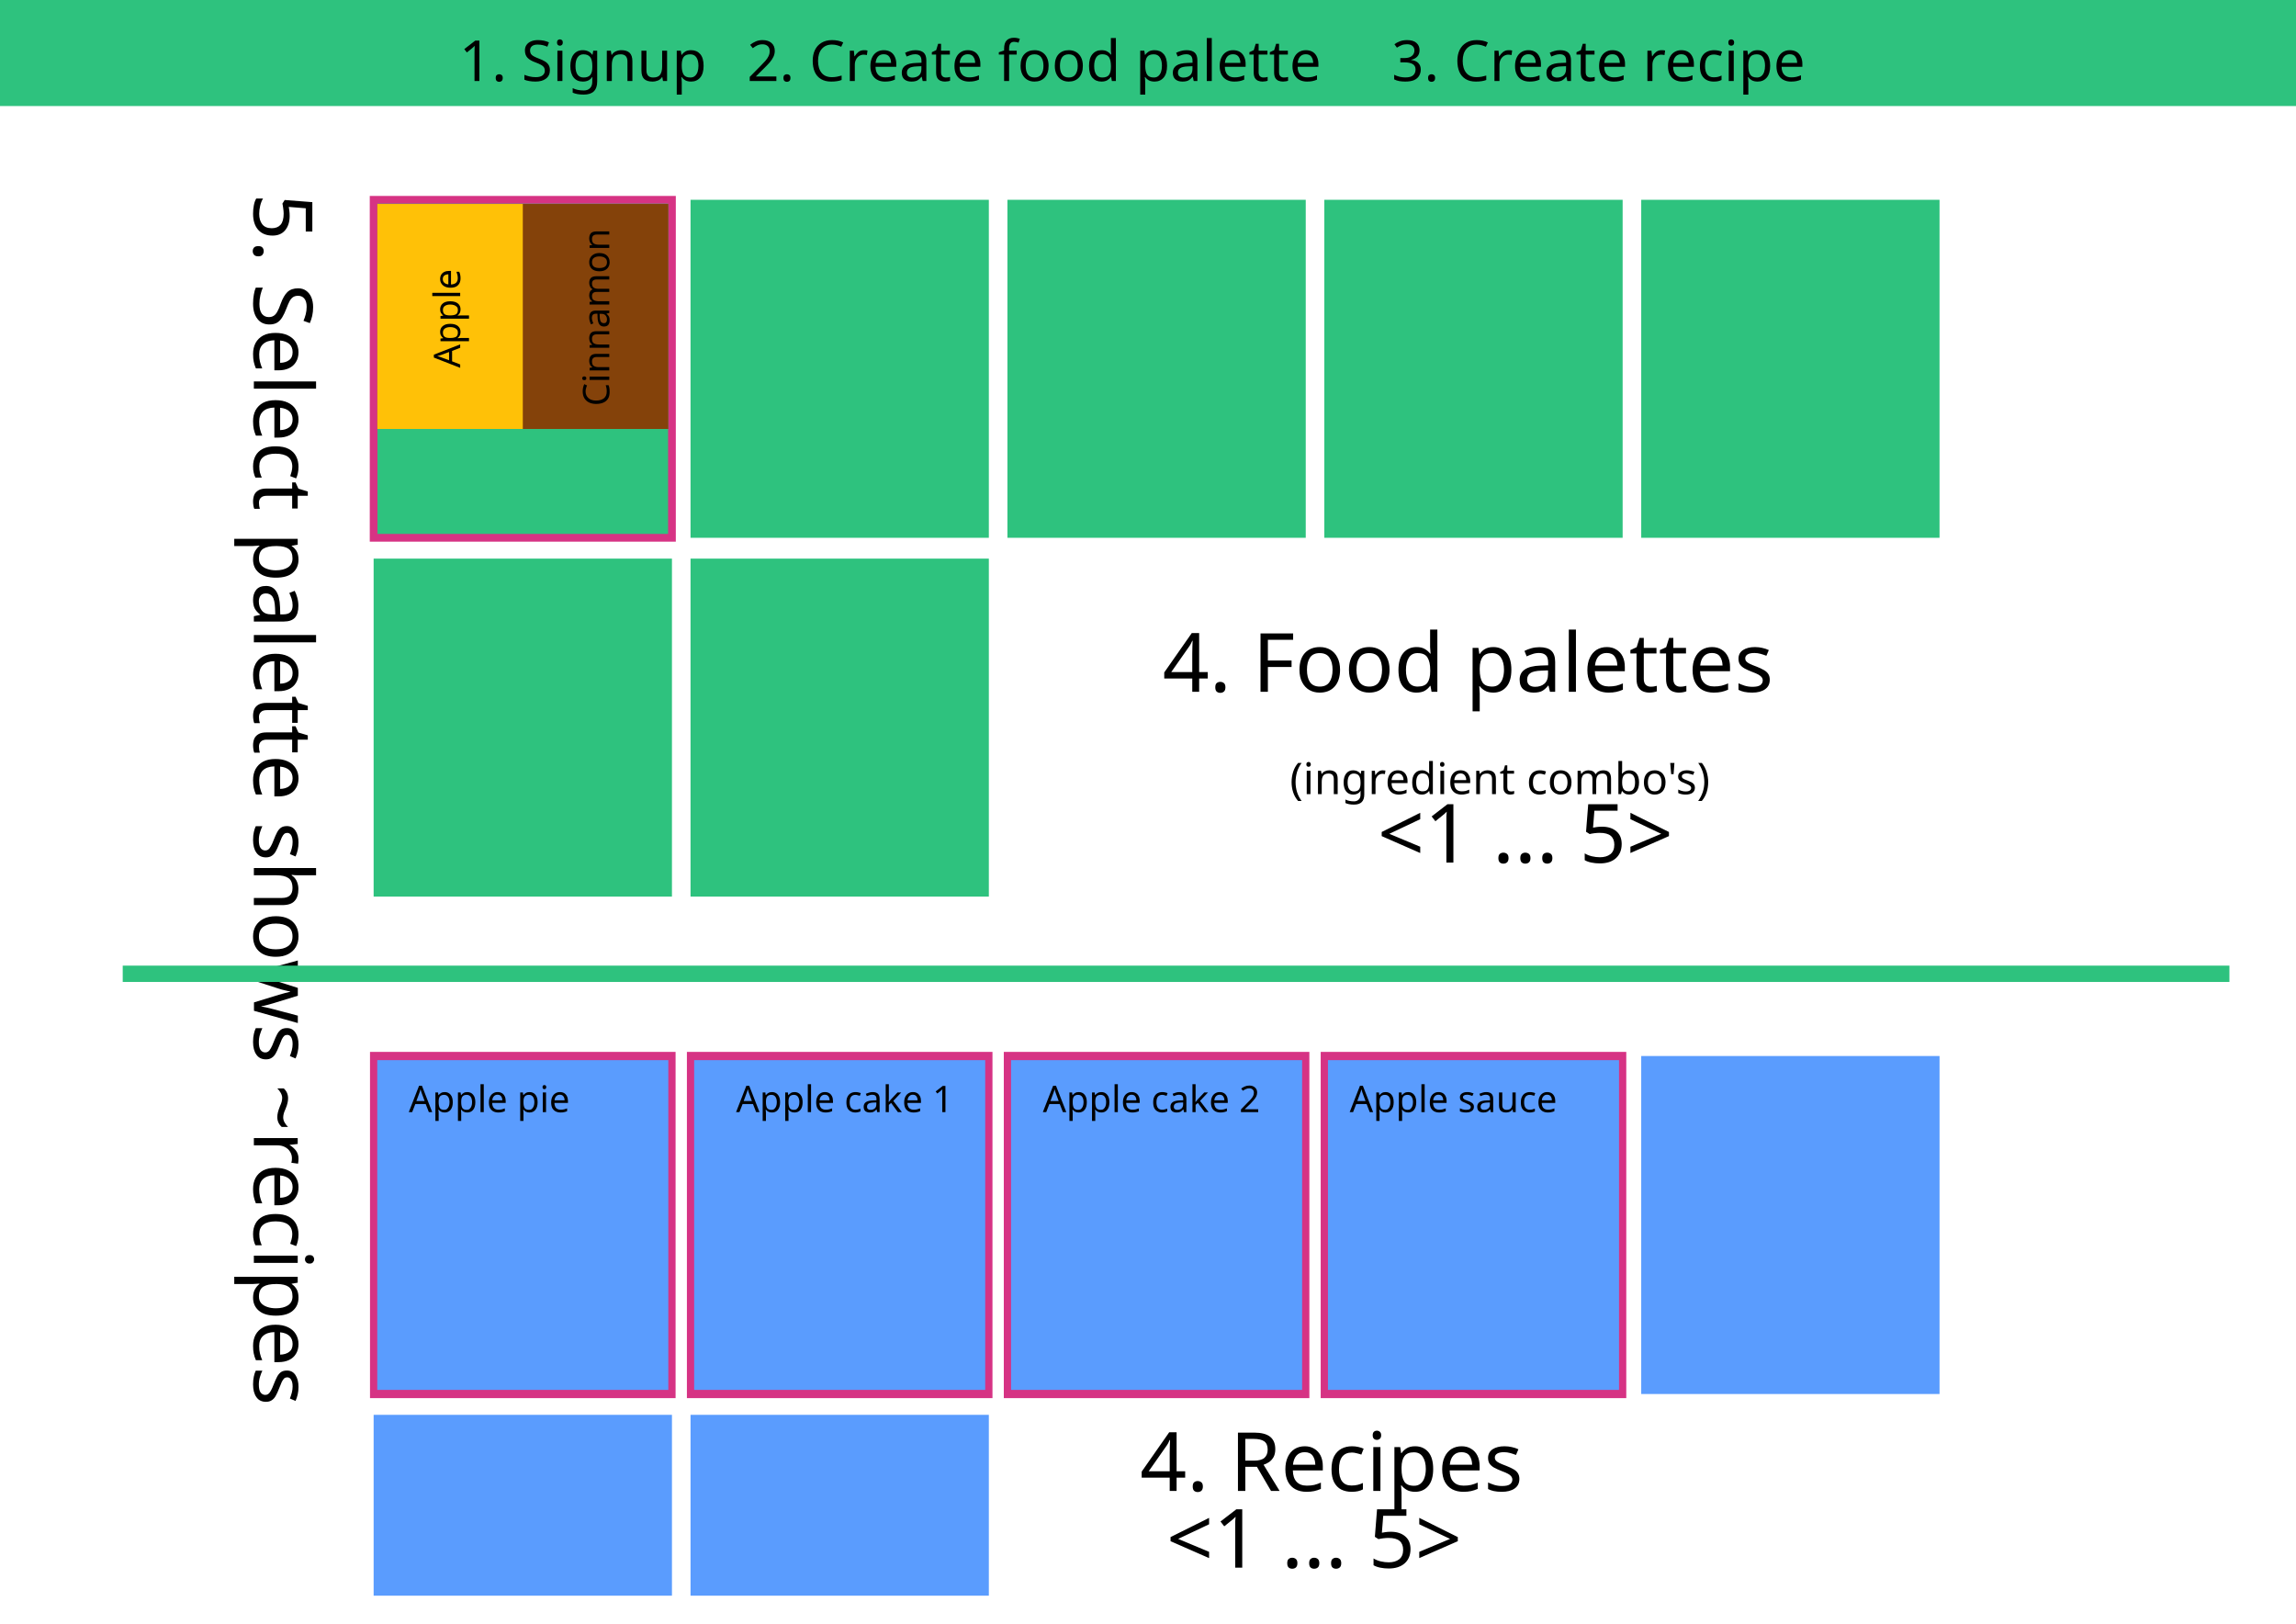
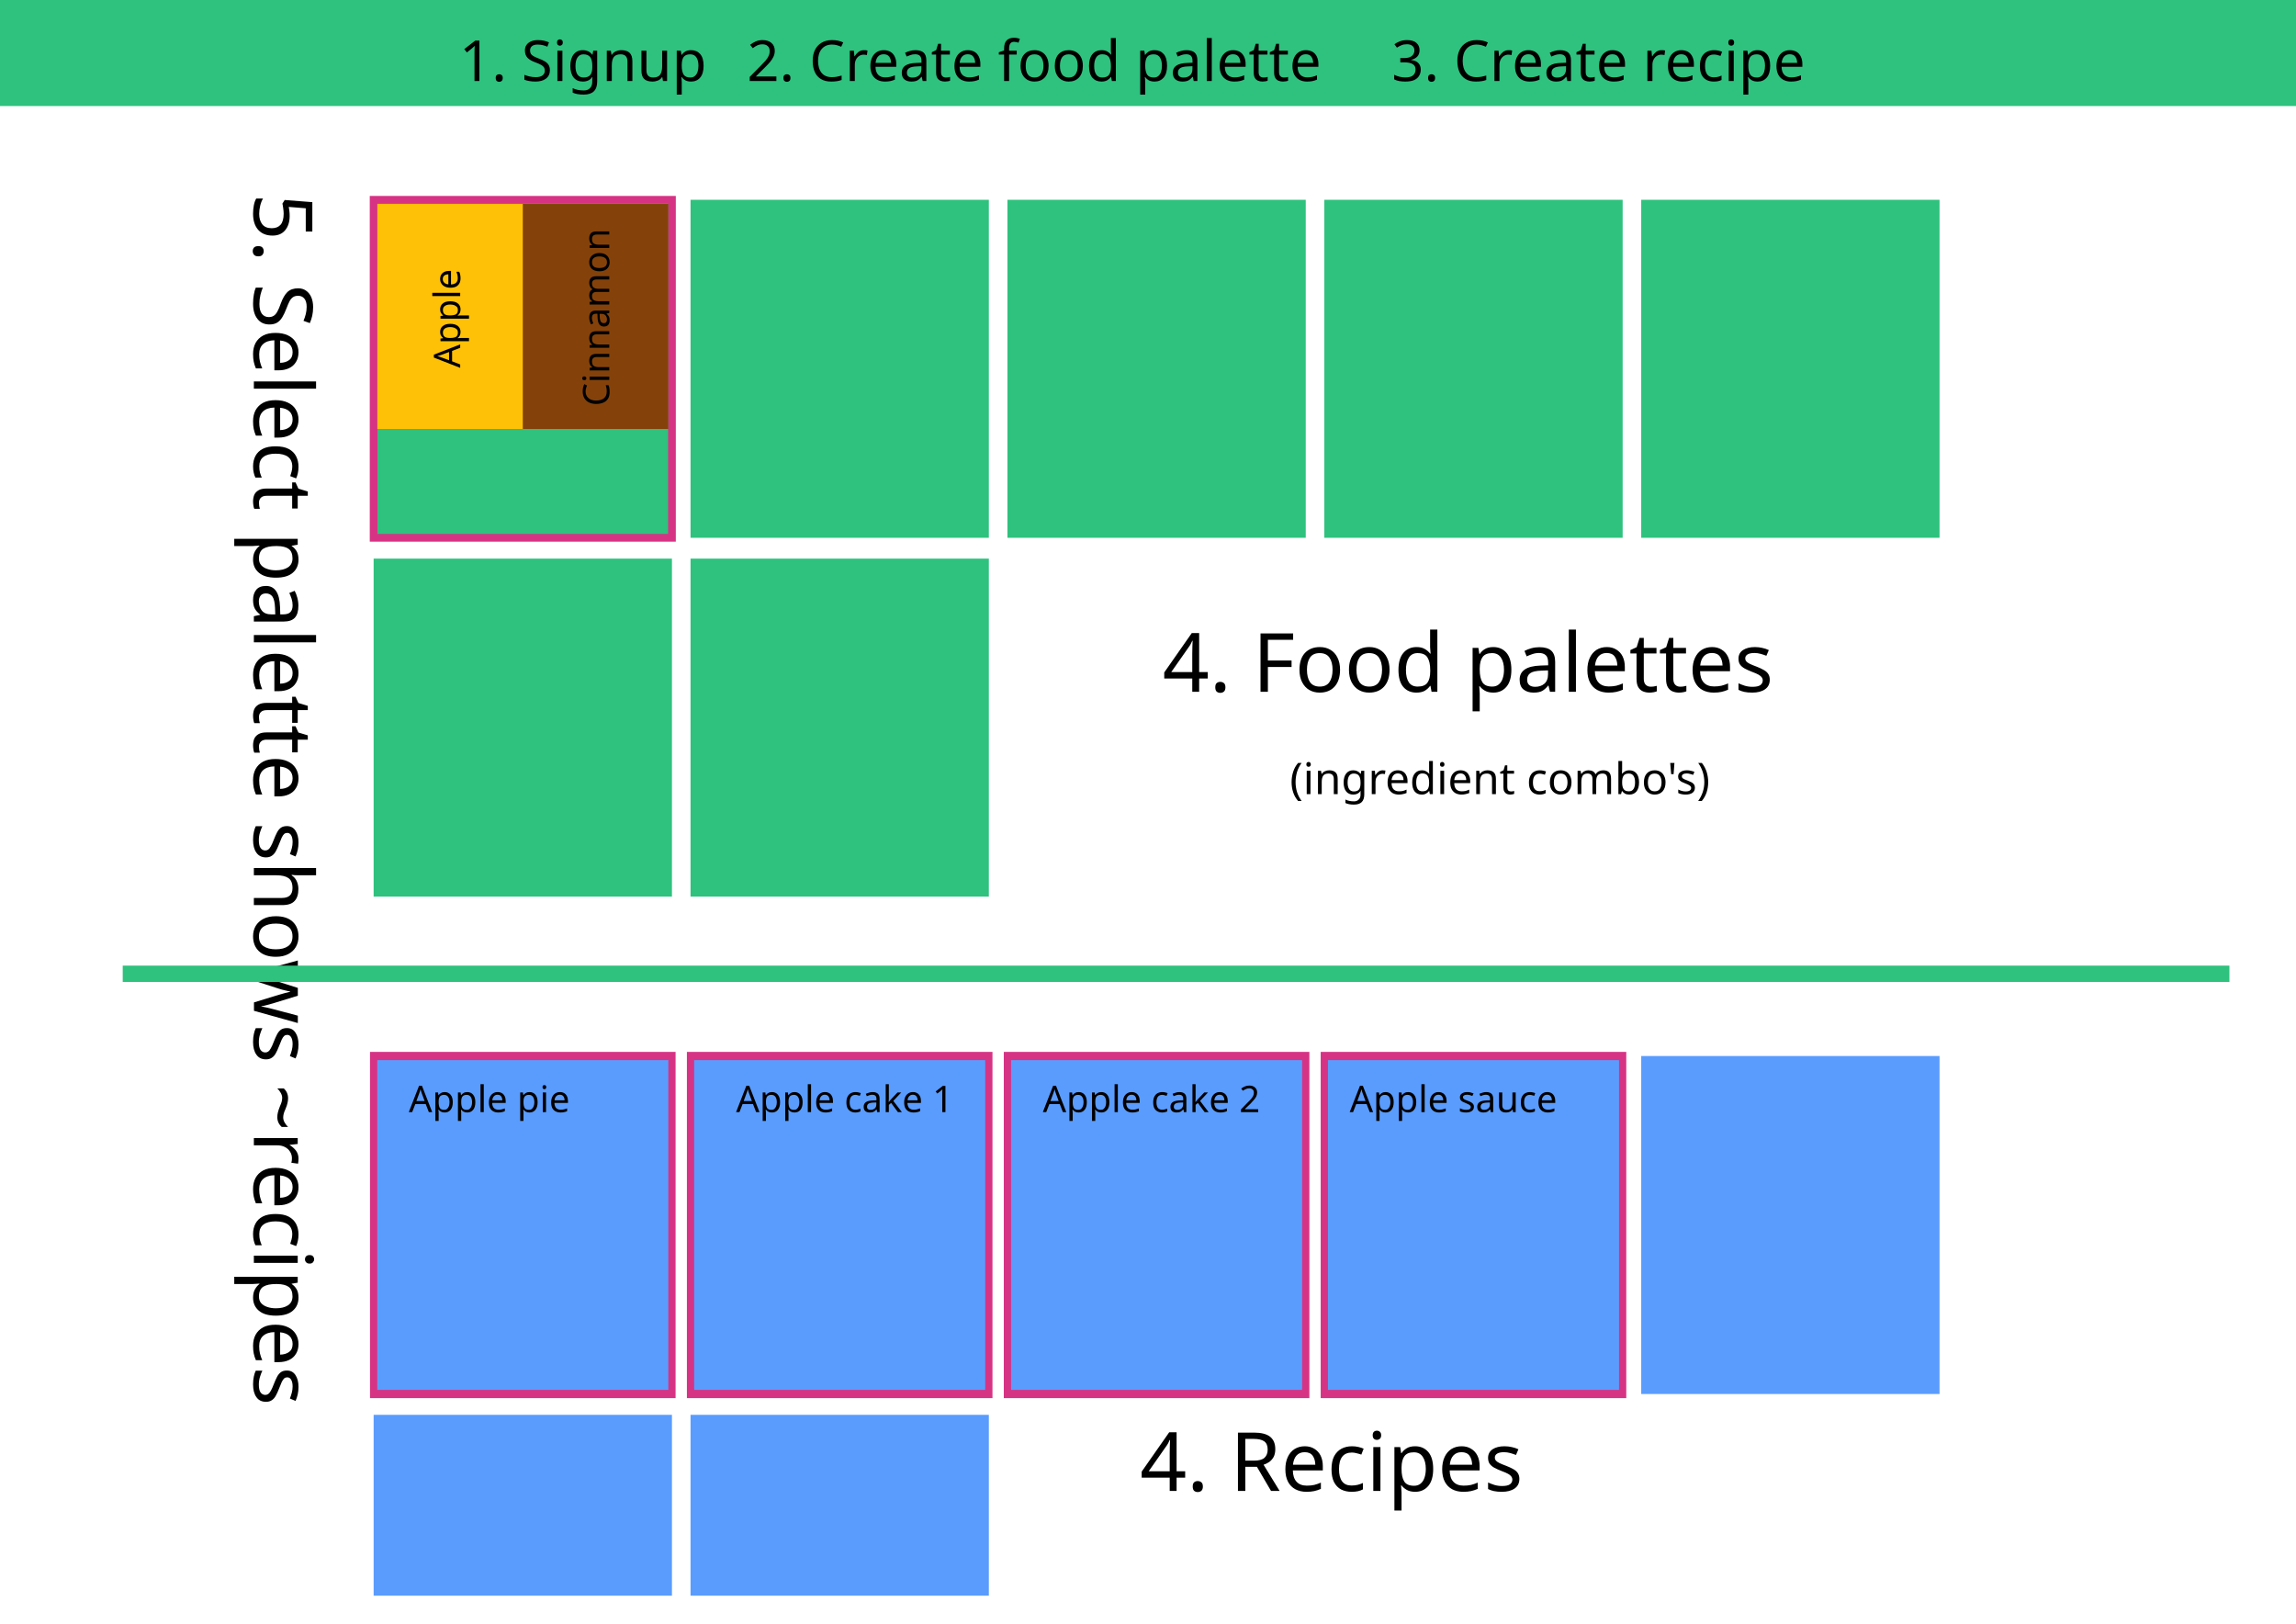
- <svg xmlns="http://www.w3.org/2000/svg" width="297mm" height="210mm" viewBox="0 0 297 210" version="1.1" id="svg8">
+ <svg xmlns="http://www.w3.org/2000/svg" id="svg8" version="1.1" viewBox="0 0 297 210" height="210mm" width="297mm">
  <defs id="defs2" />
  <g id="layer1">
-     <g transform="matrix(0.8799983,0,0,1,17.95351,110.7376)" id="g94-9">
-       <rect y="25.841" x="34.52" height="43.714" width="43.852" id="rect10-3-1" style="fill:#5a9cfe;stroke-width:1.066;stroke:#d63384;stroke-miterlimit:4;stroke-dasharray:none" />
-       <rect style="fill:#5a9cfe;stroke-width:1.066;stroke:#d63384;stroke-miterlimit:4;stroke-dasharray:none" id="rect10-3-6-2" width="43.852" height="43.714" x="81.102" y="25.841" />
-       <rect y="25.841" x="127.685" height="43.714" width="43.852" id="rect10-3-6-7-7" style="fill:#5a9cfe;stroke-width:1.066;stroke:#d63384;stroke-miterlimit:4;stroke-dasharray:none" />
-       <rect y="25.841" x="174.267" height="43.714" width="43.852" id="rect10-3-6-5-0" style="fill:#5a9cfe;stroke-width:1.066;stroke:#d63384;stroke-miterlimit:4;stroke-dasharray:none" />
-       <rect y="25.841" x="220.85" height="43.714" width="43.852" id="rect10-3-6-3-9" style="fill:#5a9cfe;stroke-width:0.182" />
-       <rect style="fill:#5a9cfe;stroke-width:0.133" id="rect10-3-5-3" width="43.852" height="23.39" x="34.52" y="72.248" />
-       <rect y="72.248" x="81.102" height="23.39" width="43.852" id="rect10-3-6-6-6" style="fill:#5a9cfe;stroke-width:0.133" />
-       <text transform="matrix(0,0.9380823,-1.066005,0,0,0)" id="text972" y="-15.865" x="-91.377" style="font-style:normal;font-weight:normal;font-size:11.282px;line-height:1.25;font-family:sans-serif;fill:#000000;fill-opacity:1;stroke:none;stroke-width:0.282" xml:space="preserve">
-         <tspan style="stroke-width:0.282" y="-15.865" x="-91.377" id="tspan970">5. Select palette shows ~recipes</tspan>
+     <g id="g94-9" transform="matrix(0.8799983,0,0,1,17.95351,110.7376)">
+       <rect style="fill:#5a9cfe;stroke-width:1.066;stroke:#d63384;stroke-miterlimit:4;stroke-dasharray:none" id="rect10-3-1" width="43.852" height="43.714" x="34.52" y="25.841" />
+       <rect y="25.841" x="81.102" height="43.714" width="43.852" id="rect10-3-6-2" style="fill:#5a9cfe;stroke-width:1.066;stroke:#d63384;stroke-miterlimit:4;stroke-dasharray:none" />
+       <rect style="fill:#5a9cfe;stroke-width:1.066;stroke:#d63384;stroke-miterlimit:4;stroke-dasharray:none" id="rect10-3-6-7-7" width="43.852" height="43.714" x="127.685" y="25.841" />
+       <rect style="fill:#5a9cfe;stroke-width:1.066;stroke:#d63384;stroke-miterlimit:4;stroke-dasharray:none" id="rect10-3-6-5-0" width="43.852" height="43.714" x="174.267" y="25.841" />
+       <rect style="fill:#5a9cfe;stroke-width:0.182" id="rect10-3-6-3-9" width="43.852" height="43.714" x="220.85" y="25.841" />
+       <rect y="72.248" x="34.52" height="23.39" width="43.852" id="rect10-3-5-3" style="fill:#5a9cfe;stroke-width:0.133" />
+       <rect style="fill:#5a9cfe;stroke-width:0.133" id="rect10-3-6-6-6" width="43.852" height="23.39" x="81.102" y="72.248" />
+       <text xml:space="preserve" style="font-style:normal;font-weight:normal;font-size:11.282px;line-height:1.25;font-family:sans-serif;fill:#000000;fill-opacity:1;stroke:none;stroke-width:0.282" x="-91.377" y="-15.865" id="text972" transform="matrix(0,0.9380823,-1.066005,0,0,0)">
+         <tspan id="tspan970" x="-91.377" y="-15.865" style="stroke-width:0.282">5. Select palette shows ~recipes</tspan>
      </text>
    </g>
-     <rect style="fill:#2ec27e;stroke-width:0.266" id="rect10" width="298.413" height="13.714" x="0" y="0" />
-     <rect y="25.841" x="48.331" height="43.714" width="38.589" id="rect10-3" style="fill:#2ec27e;stroke:#d63384;stroke-width:1;stroke-miterlimit:4;stroke-dasharray:none" />
-     <rect style="fill:#2ec27e;stroke-width:0.171" id="rect10-3-6" width="38.589" height="43.714" x="89.323" y="25.841" />
-     <rect y="25.841" x="130.316" height="43.714" width="38.589" id="rect10-3-6-7" style="fill:#2ec27e;stroke-width:0.171" />
-     <rect y="25.841" x="171.308" height="43.714" width="38.589" id="rect10-3-6-5" style="fill:#2ec27e;stroke-width:0.171" />
-     <rect y="25.841" x="212.301" height="43.714" width="38.589" id="rect10-3-6-3" style="fill:#2ec27e;stroke-width:0.171" />
-     <rect style="fill:#2ec27e;stroke-width:0.171" id="rect10-3-5" width="38.589" height="43.714" x="48.331" y="72.248" />
-     <rect y="72.248" x="89.323" height="43.714" width="38.589" id="rect10-3-6-6" style="fill:#2ec27e;stroke-width:0.171" />
-     <rect style="fill:#84420a;stroke:none;stroke-width:1.54;stroke-miterlimit:4;stroke-dasharray:none" id="rect976" width="37.638" height="29.1" x="48.808" y="26.379" />
-     <rect y="26.379" x="48.808" height="29.1" width="18.819" id="rect976-9" style="fill:#ffc107;stroke:none;stroke-width:1.089;stroke-miterlimit:4;stroke-dasharray:none" />
-     <text xml:space="preserve" style="font-style:normal;font-weight:normal;font-size:4.746px;line-height:1.25;font-family:sans-serif;fill:#000000;fill-opacity:1;stroke:none;stroke-width:0.198" x="-47.574" y="59.526" id="text1010" transform="rotate(-90)">
-       <tspan id="tspan1008" x="-47.574" y="59.526" style="font-size:4.746px;stroke-width:0.198">Apple</tspan>
+     <rect y="0" x="0" height="13.714" width="298.413" id="rect10" style="fill:#2ec27e;stroke-width:0.266" />
+     <rect style="fill:#2ec27e;stroke:#d63384;stroke-width:1;stroke-miterlimit:4;stroke-dasharray:none" id="rect10-3" width="38.589" height="43.714" x="48.331" y="25.841" />
+     <rect y="25.841" x="89.323" height="43.714" width="38.589" id="rect10-3-6" style="fill:#2ec27e;stroke-width:0.171" />
+     <rect style="fill:#2ec27e;stroke-width:0.171" id="rect10-3-6-7" width="38.589" height="43.714" x="130.316" y="25.841" />
+     <rect style="fill:#2ec27e;stroke-width:0.171" id="rect10-3-6-5" width="38.589" height="43.714" x="171.308" y="25.841" />
+     <rect style="fill:#2ec27e;stroke-width:0.171" id="rect10-3-6-3" width="38.589" height="43.714" x="212.301" y="25.841" />
+     <rect y="72.248" x="48.331" height="43.714" width="38.589" id="rect10-3-5" style="fill:#2ec27e;stroke-width:0.171" />
+     <rect style="fill:#2ec27e;stroke-width:0.171" id="rect10-3-6-6" width="38.589" height="43.714" x="89.323" y="72.248" />
+     <rect y="26.379" x="48.808" height="29.1" width="37.638" id="rect976" style="fill:#84420a;stroke:none;stroke-width:1.54;stroke-miterlimit:4;stroke-dasharray:none" />
+     <rect style="fill:#ffc107;stroke:none;stroke-width:1.089;stroke-miterlimit:4;stroke-dasharray:none" id="rect976-9" width="18.819" height="29.1" x="48.808" y="26.379" />
+     <text transform="rotate(-90)" id="text1010" y="59.526" x="-47.574" style="font-style:normal;font-weight:normal;font-size:4.746px;line-height:1.25;font-family:sans-serif;fill:#000000;fill-opacity:1;stroke:none;stroke-width:0.198" xml:space="preserve">
+       <tspan style="font-size:4.746px;stroke-width:0.198" y="59.526" x="-47.574" id="tspan1008">Apple</tspan>
    </text>
-     <text id="text1010-4" y="78.81" x="-52.541" style="font-style:normal;font-weight:normal;font-size:4.746px;line-height:1.25;font-family:sans-serif;fill:#000000;fill-opacity:1;stroke:none;stroke-width:0.198" xml:space="preserve" transform="rotate(-90)">
-       <tspan style="font-size:4.746px;stroke-width:0.198" y="78.81" x="-52.541" id="tspan1008-6">Cinnamon</tspan>
+     <text transform="rotate(-90)" xml:space="preserve" style="font-style:normal;font-weight:normal;font-size:4.746px;line-height:1.25;font-family:sans-serif;fill:#000000;fill-opacity:1;stroke:none;stroke-width:0.198" x="-52.541" y="78.81" id="text1010-4">
+       <tspan id="tspan1008-6" x="-52.541" y="78.81" style="font-size:4.746px;stroke-width:0.198">Cinnamon</tspan>
    </text>
-     <rect y="124.889" x="15.875" height="2.111" width="272.512" id="rect10-2" style="fill:#2ec27e;stroke-width:0.1" />
-     <g transform="matrix(0.552902,0,0,0.552902,57.2587,4.600025)" id="g968">
-       <text xml:space="preserve" style="font-style:normal;font-weight:normal;font-size:13.239px;line-height:1.25;font-family:sans-serif;fill:#000000;fill-opacity:1;stroke:none;stroke-width:0.331" x="3.889" y="10.638" id="text862">
-         <tspan id="tspan860" x="3.889" y="10.638" style="stroke-width:0.331">1. Signup</tspan>
+     <rect style="fill:#2ec27e;stroke-width:0.1" id="rect10-2" width="272.512" height="2.111" x="15.875" y="124.889" />
+     <g id="g968" transform="matrix(0.552902,0,0,0.552902,57.2587,4.600025)">
+       <text id="text862" y="10.638" x="3.889" style="font-style:normal;font-weight:normal;font-size:13.239px;line-height:1.25;font-family:sans-serif;fill:#000000;fill-opacity:1;stroke:none;stroke-width:0.331" xml:space="preserve">
+         <tspan style="stroke-width:0.331" y="10.638" x="3.889" id="tspan860">1. Signup</tspan>
      </text>
-       <text id="text862-1" y="10.638" x="71.205" style="font-style:normal;font-weight:normal;font-size:13.239px;line-height:1.25;font-family:sans-serif;fill:#000000;fill-opacity:1;stroke:none;stroke-width:0.331" xml:space="preserve">
-         <tspan style="stroke-width:0.331" y="10.638" x="71.205" id="tspan860-8">2. Create food palette</tspan>
+       <text xml:space="preserve" style="font-style:normal;font-weight:normal;font-size:13.239px;line-height:1.25;font-family:sans-serif;fill:#000000;fill-opacity:1;stroke:none;stroke-width:0.331" x="71.205" y="10.638" id="text862-1">
+         <tspan id="tspan860-8" x="71.205" y="10.638" style="stroke-width:0.331">2. Create food palette</tspan>
      </text>
-       <text xml:space="preserve" style="font-style:normal;font-weight:normal;font-size:13.239px;line-height:1.25;font-family:sans-serif;fill:#000000;fill-opacity:1;stroke:none;stroke-width:0.331" x="222.022" y="10.638" id="text862-1-5">
-         <tspan id="tspan860-8-9" x="222.022" y="10.638" style="stroke-width:0.331">3. Create recipe</tspan>
+       <text id="text862-1-5" y="10.638" x="222.022" style="font-style:normal;font-weight:normal;font-size:13.239px;line-height:1.25;font-family:sans-serif;fill:#000000;fill-opacity:1;stroke:none;stroke-width:0.331" xml:space="preserve">
+         <tspan style="stroke-width:0.331" y="10.638" x="222.022" id="tspan860-8-9">3. Create recipe</tspan>
      </text>
    </g>
    <g id="g954">
-       <text id="text149" y="89.47" x="203.655" style="font-style:normal;font-weight:normal;font-size:10.583px;line-height:1.25;font-family:sans-serif;fill:#000000;fill-opacity:1;stroke:none;stroke-width:0.265" xml:space="preserve">
-         <tspan style="text-align:center;text-anchor:middle;stroke-width:0.265" y="89.47" x="203.655" id="tspan147">4. Food palettes </tspan>
-         <tspan id="tspan974" style="font-size:5.644px;text-align:center;text-anchor:middle;stroke-width:0.265" y="102.7" x="203.655">(ingredient combo's)</tspan>
-       </text>
-       <text xml:space="preserve" style="font-style:normal;font-weight:normal;font-size:10.583px;line-height:1.25;font-family:sans-serif;fill:#000000;fill-opacity:1;stroke:none;stroke-width:0.265" x="178.199" y="111.558" id="text149-7">
-         <tspan id="tspan147-5" x="178.199" y="111.558" style="stroke-width:0.265">&lt;1 ... 5&gt;</tspan>
+       <text xml:space="preserve" style="font-style:normal;font-weight:normal;font-size:10.583px;line-height:1.25;font-family:sans-serif;fill:#000000;fill-opacity:1;stroke:none;stroke-width:0.265" x="203.655" y="89.47" id="text149">
+         <tspan id="tspan147" x="203.655" y="89.47" style="text-align:center;text-anchor:middle;stroke-width:0.265">4. Food palettes </tspan>
+         <tspan x="203.655" y="102.7" style="font-size:5.644px;text-align:center;text-anchor:middle;stroke-width:0.265" id="tspan974">(ingredient combo's)</tspan>
      </text>
    </g>
-     <g transform="translate(5.878632)" id="g960">
-       <text xml:space="preserve" style="font-style:normal;font-weight:normal;font-size:10.583px;line-height:1.25;font-family:sans-serif;fill:#000000;fill-opacity:1;stroke:none;stroke-width:0.265" x="141.586" y="192.834" id="text149-3">
-         <tspan id="tspan147-8" x="141.586" y="192.834" style="stroke-width:0.265">4. Recipes </tspan>
-       </text>
-       <text id="text149-7-8" y="202.751" x="145.007" style="font-style:normal;font-weight:normal;font-size:10.583px;line-height:1.25;font-family:sans-serif;fill:#000000;fill-opacity:1;stroke:none;stroke-width:0.265" xml:space="preserve">
-         <tspan style="stroke-width:0.265" y="202.751" x="145.007" id="tspan147-5-3">&lt;1 ... 5&gt;</tspan>
+     <g id="g960" transform="translate(5.878632)">
+       <text id="text149-3" y="192.834" x="141.586" style="font-style:normal;font-weight:normal;font-size:10.583px;line-height:1.25;font-family:sans-serif;fill:#000000;fill-opacity:1;stroke:none;stroke-width:0.265" xml:space="preserve">
+         <tspan style="stroke-width:0.265" y="192.834" x="141.586" id="tspan147-8">4. Recipes </tspan>
      </text>
    </g>
-     <text id="text1010-9" y="143.835" x="52.88" style="font-style:normal;font-weight:normal;font-size:4.746px;line-height:1.25;font-family:sans-serif;fill:#000000;fill-opacity:1;stroke:none;stroke-width:0.198" xml:space="preserve">
-       <tspan style="font-size:4.746px;stroke-width:0.198" y="143.835" x="52.88" id="tspan1008-2">Apple pie</tspan>
+     <text xml:space="preserve" style="font-style:normal;font-weight:normal;font-size:4.746px;line-height:1.25;font-family:sans-serif;fill:#000000;fill-opacity:1;stroke:none;stroke-width:0.198" x="52.88" y="143.835" id="text1010-9">
+       <tspan id="tspan1008-2" x="52.88" y="143.835" style="font-size:4.746px;stroke-width:0.198">Apple pie</tspan>
    </text>
-     <text xml:space="preserve" style="font-style:normal;font-weight:normal;font-size:4.746px;line-height:1.25;font-family:sans-serif;fill:#000000;fill-opacity:1;stroke:none;stroke-width:0.198" x="95.213" y="143.835" id="text1010-9-2">
-       <tspan id="tspan1008-2-4" x="95.213" y="143.835" style="font-size:4.746px;stroke-width:0.198">Apple cake 1</tspan>
+     <text id="text1010-9-2" y="143.835" x="95.213" style="font-style:normal;font-weight:normal;font-size:4.746px;line-height:1.25;font-family:sans-serif;fill:#000000;fill-opacity:1;stroke:none;stroke-width:0.198" xml:space="preserve">
+       <tspan style="font-size:4.746px;stroke-width:0.198" y="143.835" x="95.213" id="tspan1008-2-4">Apple cake 1</tspan>
    </text>
-     <text id="text1010-9-2-7" y="143.835" x="134.9" style="font-style:normal;font-weight:normal;font-size:4.746px;line-height:1.25;font-family:sans-serif;fill:#000000;fill-opacity:1;stroke:none;stroke-width:0.198" xml:space="preserve">
-       <tspan style="font-size:4.746px;stroke-width:0.198" y="143.835" x="134.9" id="tspan1008-2-4-7">Apple cake 2</tspan>
+     <text xml:space="preserve" style="font-style:normal;font-weight:normal;font-size:4.746px;line-height:1.25;font-family:sans-serif;fill:#000000;fill-opacity:1;stroke:none;stroke-width:0.198" x="134.9" y="143.835" id="text1010-9-2-7">
+       <tspan id="tspan1008-2-4-7" x="134.9" y="143.835" style="font-size:4.746px;stroke-width:0.198">Apple cake 2</tspan>
    </text>
-     <text xml:space="preserve" style="font-style:normal;font-weight:normal;font-size:4.746px;line-height:1.25;font-family:sans-serif;fill:#000000;fill-opacity:1;stroke:none;stroke-width:0.198" x="174.588" y="143.835" id="text1010-9-5">
-       <tspan id="tspan1008-2-48" x="174.588" y="143.835" style="font-size:4.746px;stroke-width:0.198">Apple sauce</tspan>
+     <text id="text1010-9-5" y="143.835" x="174.588" style="font-style:normal;font-weight:normal;font-size:4.746px;line-height:1.25;font-family:sans-serif;fill:#000000;fill-opacity:1;stroke:none;stroke-width:0.198" xml:space="preserve">
+       <tspan style="font-size:4.746px;stroke-width:0.198" y="143.835" x="174.588" id="tspan1008-2-48">Apple sauce</tspan>
    </text>
  </g>
</svg>
